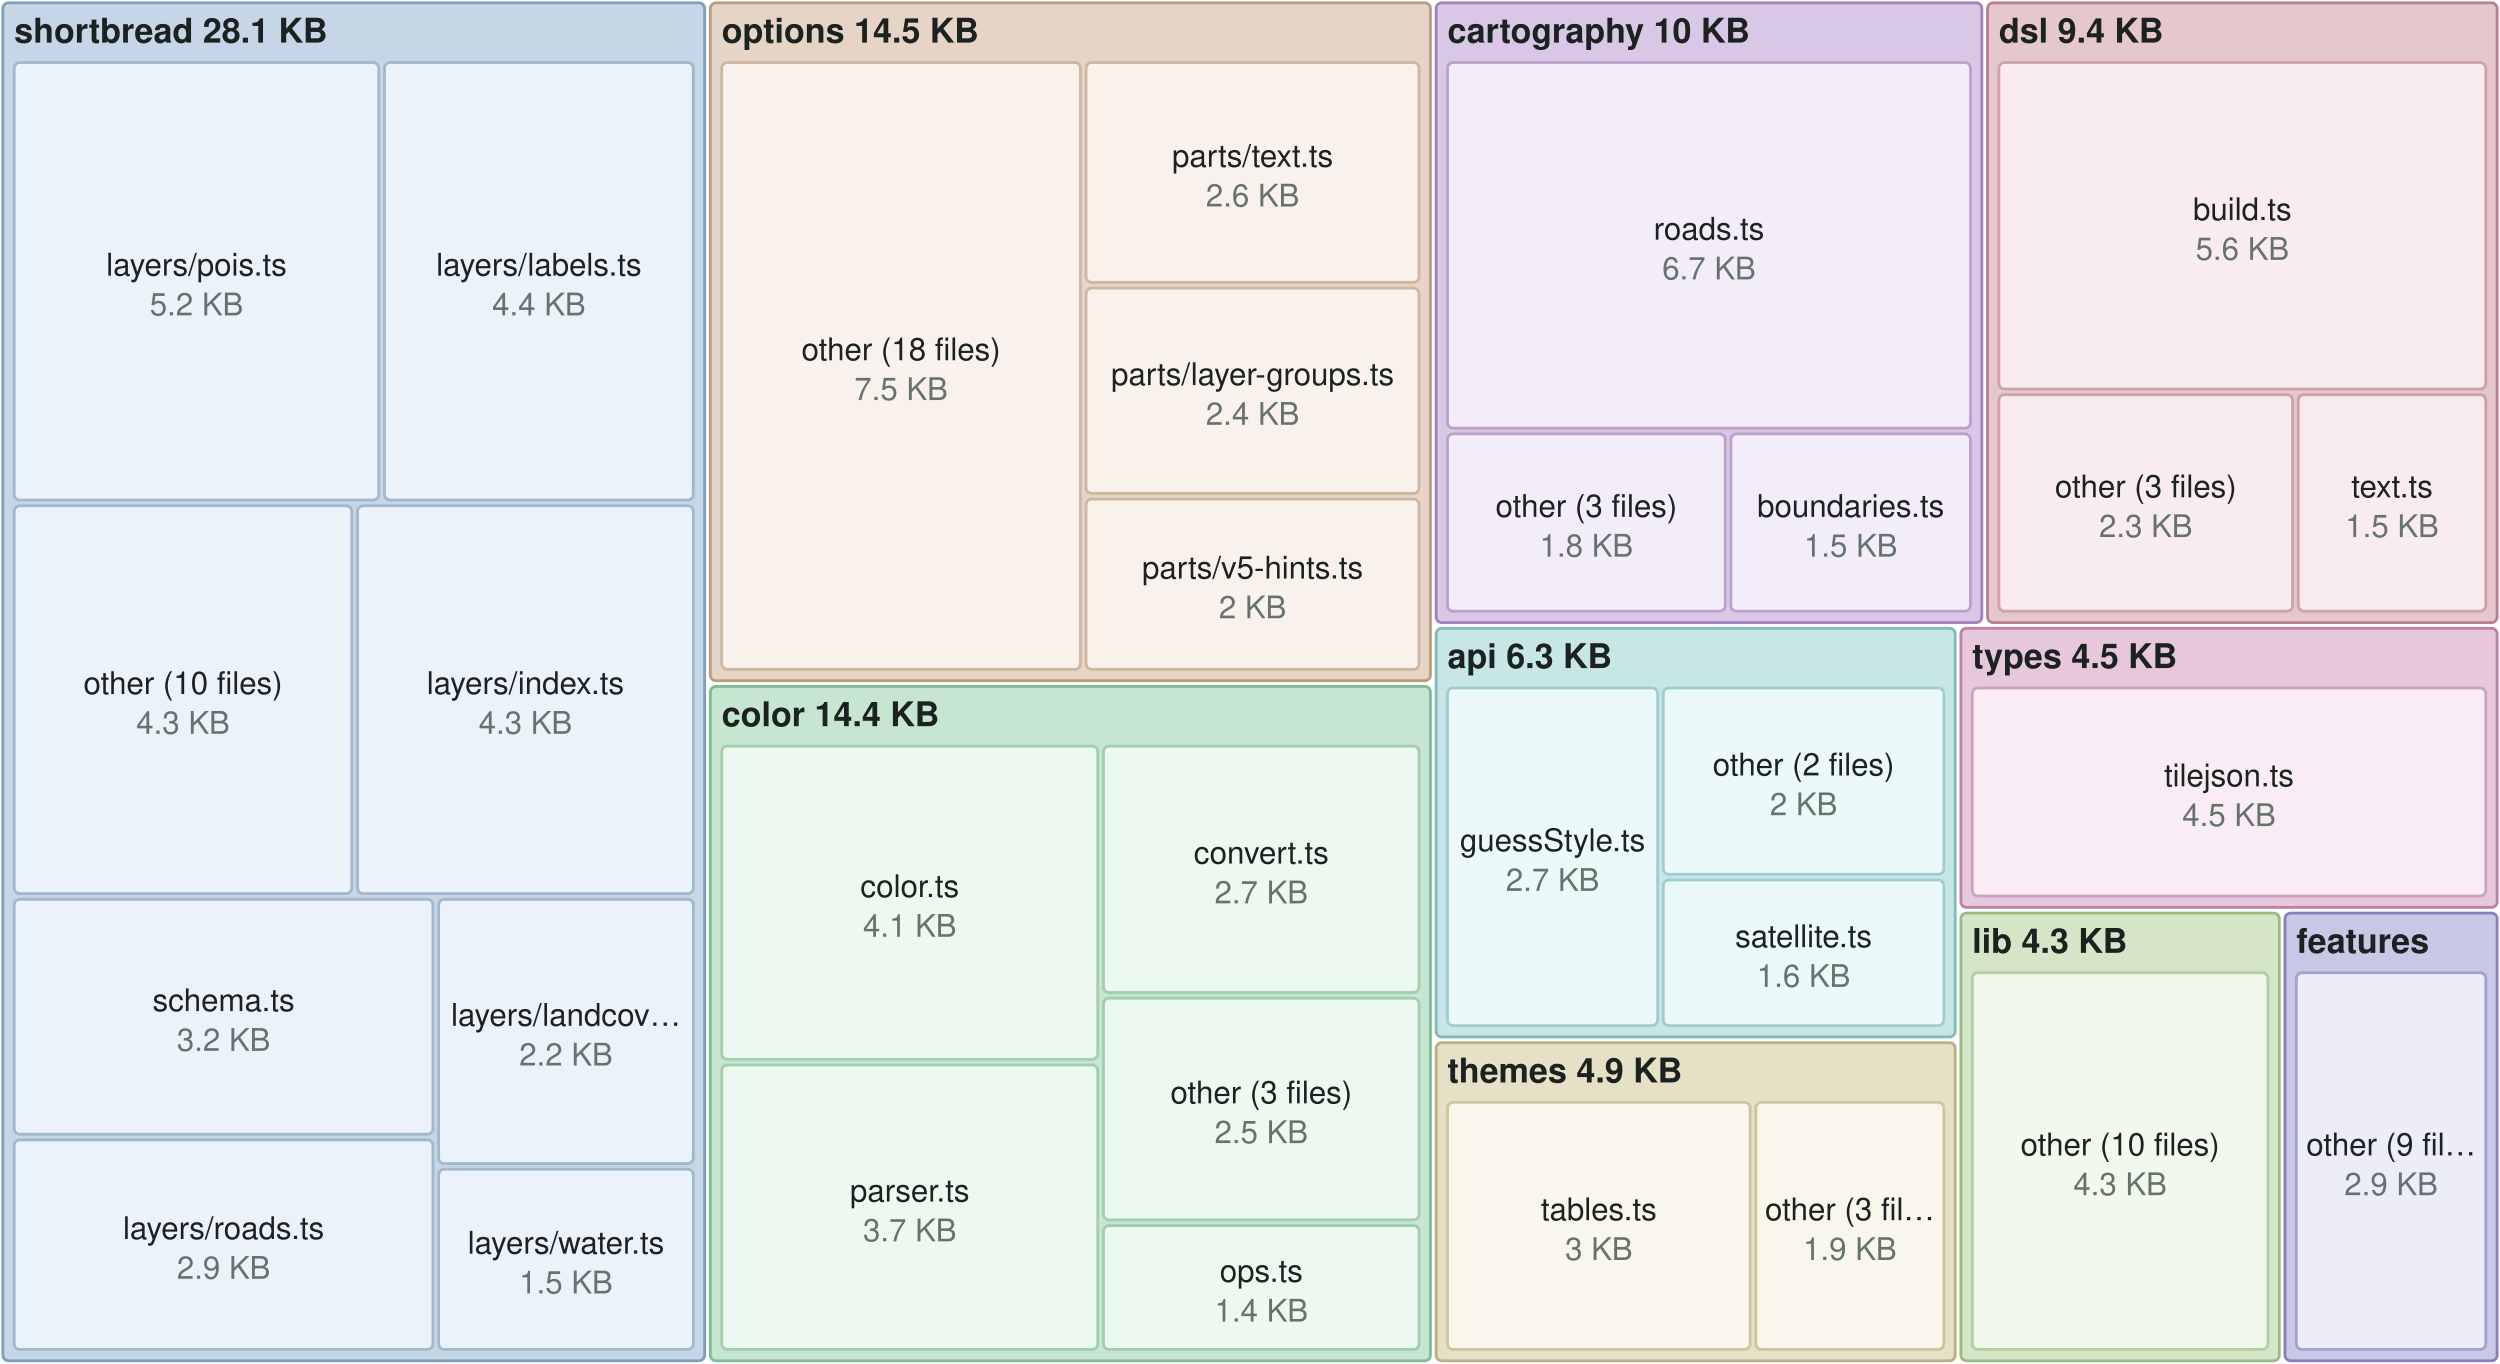
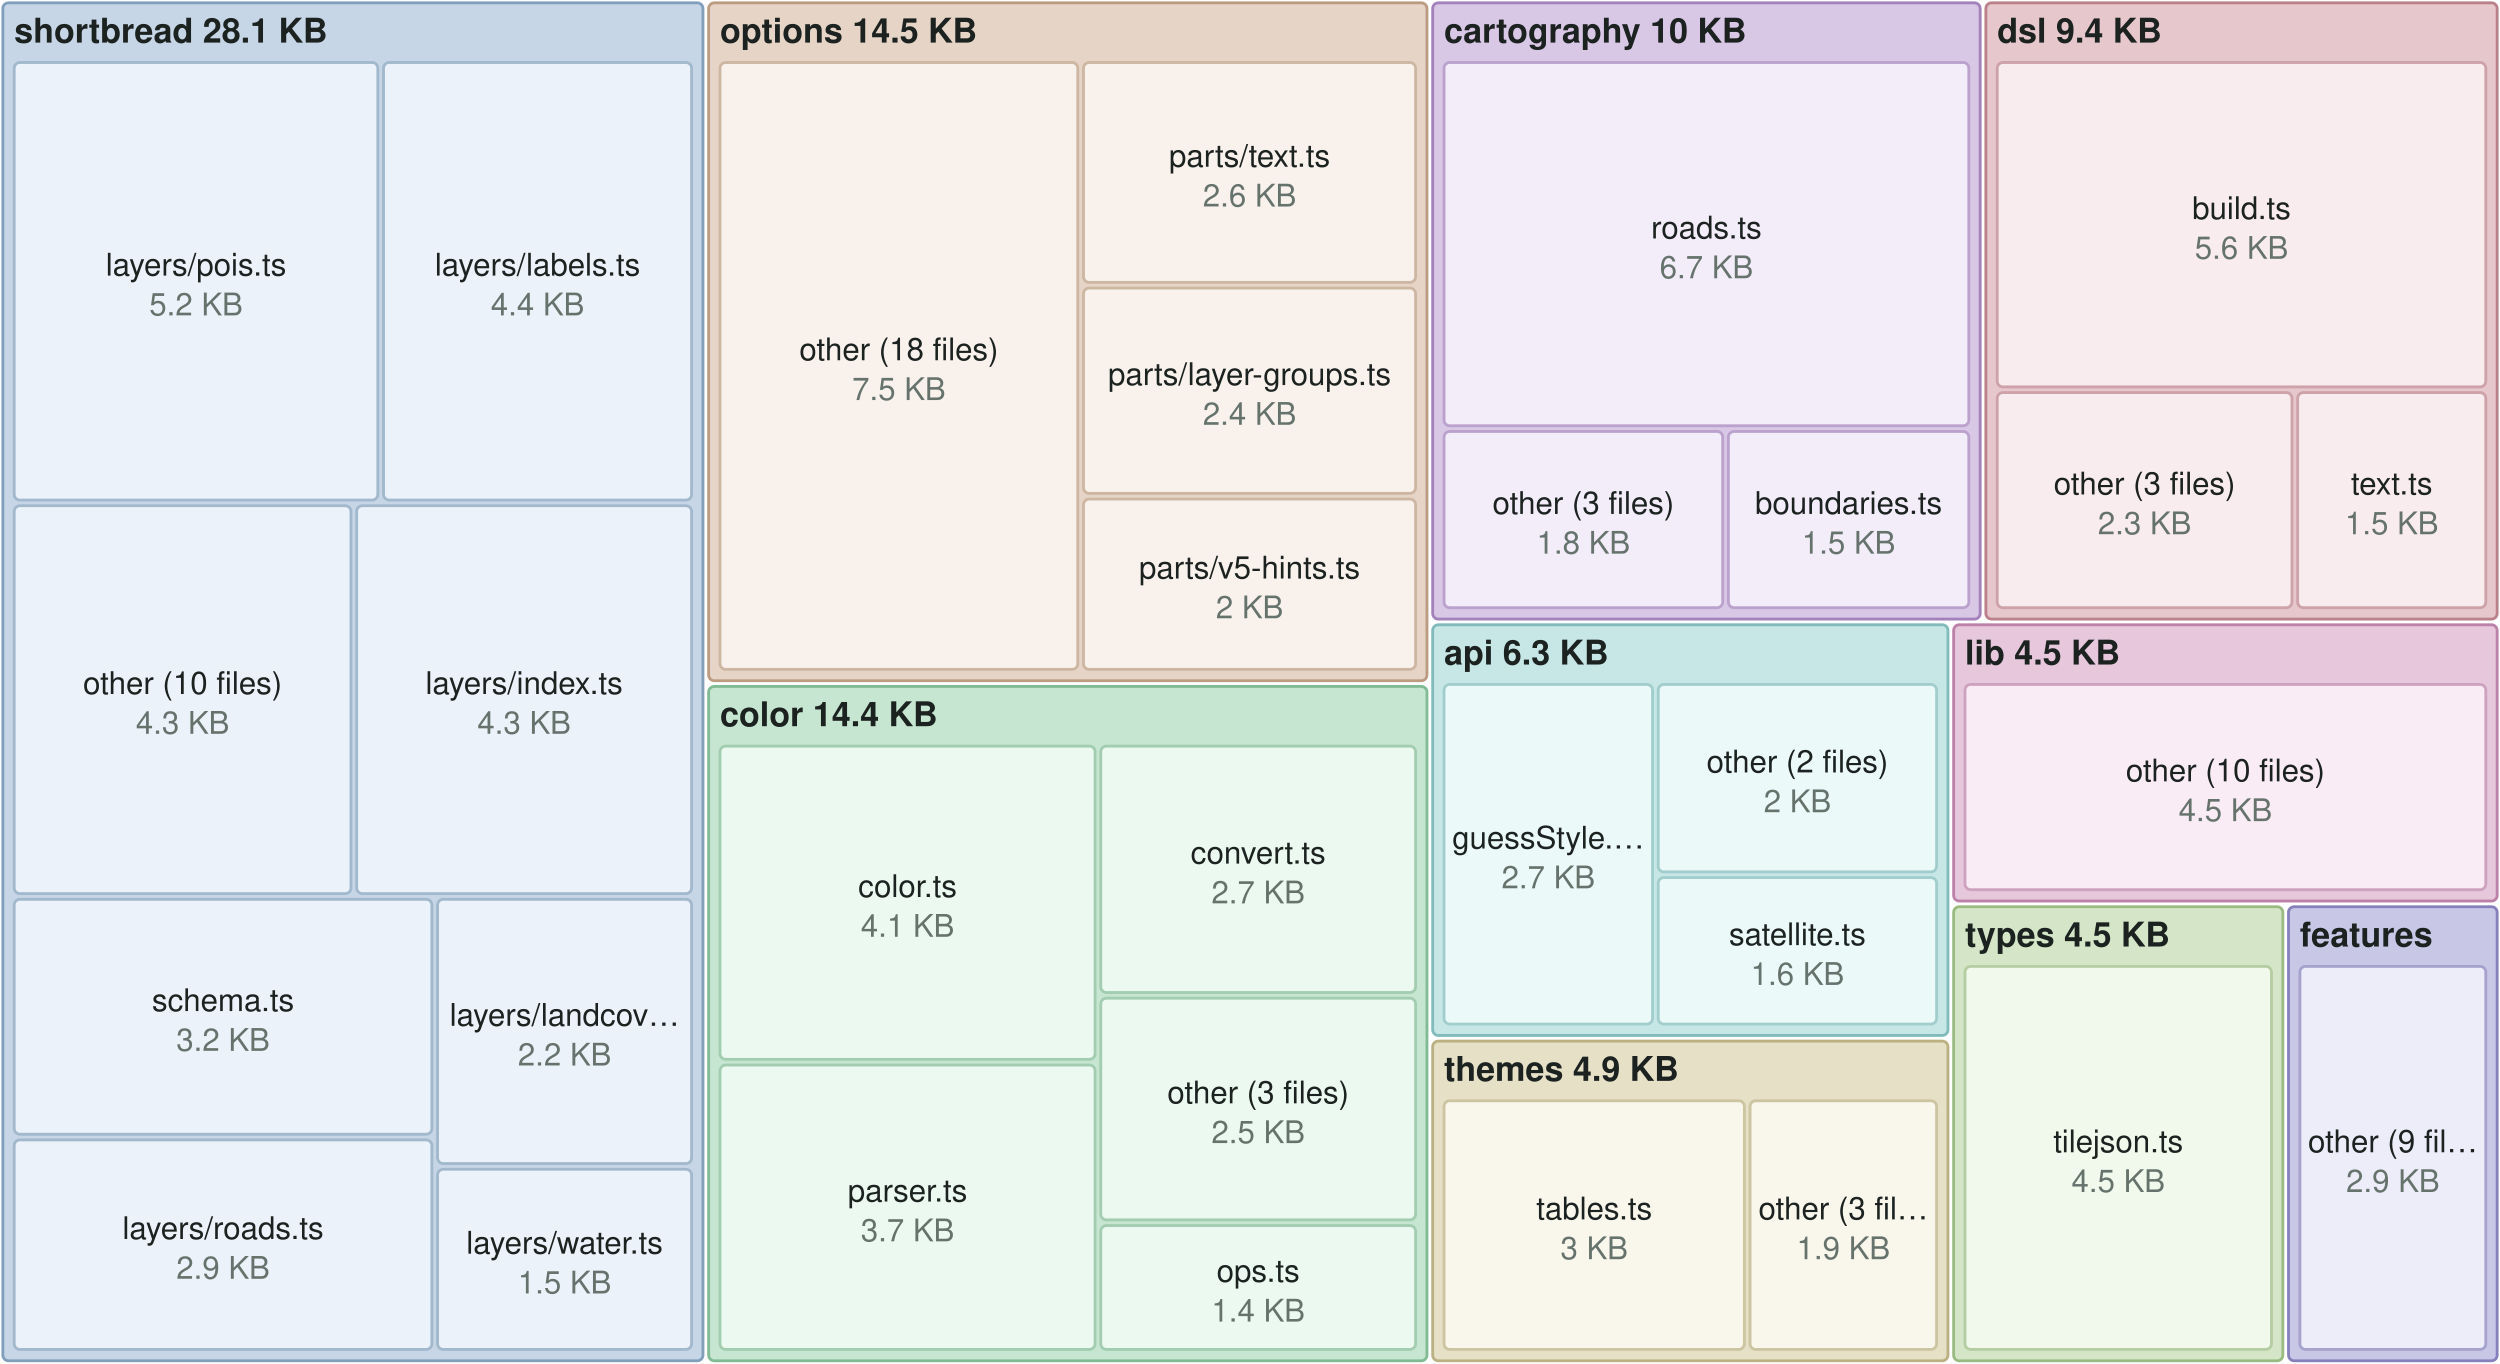
<svg xmlns="http://www.w3.org/2000/svg" width="880" height="480" viewBox="0 0 880 480">
  <style>
	.background { fill: #ffffff; }
	text { font-family: Helvetica, Arial, 'Liberation Sans', sans-serif; }
	.group-label { fill: #1b2220; font-weight: 600; font-size: 12px; }
	.leaf-label { fill: #1b2220; font-size: 11px; text-anchor: middle; }
	.leaf-size { fill: #66736d; font-size: 11px; text-anchor: middle; }
	.group-box, .leaf-box { stroke-width: 1; }
	.leaf:hover .leaf-box { stroke-width: 2; }
	.c0 .group-box { fill: hsl(210 38% 84%); stroke: hsl(210 30% 62%); }
	.c0 .leaf-box { fill: hsl(210 50% 95%); stroke: hsl(210 30% 72%); }
	.c1 .group-box { fill: hsl(28 38% 84%); stroke: hsl(28 30% 62%); }
	.c1 .leaf-box { fill: hsl(28 50% 95%); stroke: hsl(28 30% 72%); }
	.c2 .group-box { fill: hsl(140 38% 84%); stroke: hsl(140 30% 62%); }
	.c2 .leaf-box { fill: hsl(140 50% 95%); stroke: hsl(140 30% 72%); }
	.c3 .group-box { fill: hsl(275 38% 84%); stroke: hsl(275 30% 62%); }
	.c3 .leaf-box { fill: hsl(275 50% 95%); stroke: hsl(275 30% 72%); }
	.c4 .group-box { fill: hsl(350 38% 84%); stroke: hsl(350 30% 62%); }
	.c4 .leaf-box { fill: hsl(350 50% 95%); stroke: hsl(350 30% 72%); }
	.c5 .group-box { fill: hsl(180 38% 84%); stroke: hsl(180 30% 62%); }
	.c5 .leaf-box { fill: hsl(180 50% 95%); stroke: hsl(180 30% 72%); }
	.c6 .group-box { fill: hsl(48 38% 84%); stroke: hsl(48 30% 62%); }
	.c6 .leaf-box { fill: hsl(48 50% 95%); stroke: hsl(48 30% 72%); }
	.c7 .group-box { fill: hsl(320 38% 84%); stroke: hsl(320 30% 62%); }
	.c7 .leaf-box { fill: hsl(320 50% 95%); stroke: hsl(320 30% 72%); }
	.c8 .group-box { fill: hsl(95 38% 84%); stroke: hsl(95 30% 62%); }
	.c8 .leaf-box { fill: hsl(95 50% 95%); stroke: hsl(95 30% 72%); }
	.c9 .group-box { fill: hsl(245 38% 84%); stroke: hsl(245 30% 62%); }
	.c9 .leaf-box { fill: hsl(245 50% 95%); stroke: hsl(245 30% 72%); }
	@media (prefers-color-scheme: dark) {
		.background { fill: #0d1117; }
		.group-label, .leaf-label { fill: #e6edf3; }
		.leaf-size { fill: #8b949e; }
		.c0 .group-box { fill: hsl(210 22% 22%); stroke: hsl(210 20% 38%); }
		.c0 .leaf-box { fill: hsl(210 25% 14%); stroke: hsl(210 20% 32%); }
		.c1 .group-box { fill: hsl(28 22% 22%); stroke: hsl(28 20% 38%); }
		.c1 .leaf-box { fill: hsl(28 25% 14%); stroke: hsl(28 20% 32%); }
		.c2 .group-box { fill: hsl(140 22% 22%); stroke: hsl(140 20% 38%); }
		.c2 .leaf-box { fill: hsl(140 25% 14%); stroke: hsl(140 20% 32%); }
		.c3 .group-box { fill: hsl(275 22% 22%); stroke: hsl(275 20% 38%); }
		.c3 .leaf-box { fill: hsl(275 25% 14%); stroke: hsl(275 20% 32%); }
		.c4 .group-box { fill: hsl(350 22% 22%); stroke: hsl(350 20% 38%); }
		.c4 .leaf-box { fill: hsl(350 25% 14%); stroke: hsl(350 20% 32%); }
		.c5 .group-box { fill: hsl(180 22% 22%); stroke: hsl(180 20% 38%); }
		.c5 .leaf-box { fill: hsl(180 25% 14%); stroke: hsl(180 20% 32%); }
		.c6 .group-box { fill: hsl(48 22% 22%); stroke: hsl(48 20% 38%); }
		.c6 .leaf-box { fill: hsl(48 25% 14%); stroke: hsl(48 20% 32%); }
		.c7 .group-box { fill: hsl(320 22% 22%); stroke: hsl(320 20% 38%); }
		.c7 .leaf-box { fill: hsl(320 25% 14%); stroke: hsl(320 20% 32%); }
		.c8 .group-box { fill: hsl(95 22% 22%); stroke: hsl(95 20% 38%); }
		.c8 .leaf-box { fill: hsl(95 25% 14%); stroke: hsl(95 20% 32%); }
		.c9 .group-box { fill: hsl(245 22% 22%); stroke: hsl(245 20% 38%); }
		.c9 .leaf-box { fill: hsl(245 25% 14%); stroke: hsl(245 20% 32%); }
	}
</style>
  <rect class="background" width="880" height="480" />
  <g class="group c0">
-     <rect class="group-box" x="1" y="1" width="247.04" height="478" rx="2" />
+     <rect class="group-box" x="1" y="1" width="246.44" height="478" rx="2" />
    <text class="group-label" x="5" y="15" textLength="108.71" lengthAdjust="spacingAndGlyphs">shortbread 28.1 KB</text>
  </g>
  <g class="leaf c0">
-     <rect class="leaf-box" x="5" y="22" width="128.33" height="154.02" rx="2" />
-     <text class="leaf-label" x="69.17" y="97.01" textLength="64.19" lengthAdjust="spacingAndGlyphs">layers/pois.ts</text>
-     <text class="leaf-size" x="69.17" y="111.01" textLength="33.02" lengthAdjust="spacingAndGlyphs">5.2 KB</text>
-   </g>
-   <g class="leaf c0">
-     <rect class="leaf-box" x="135.33" y="22" width="108.71" height="154.02" rx="2" />
-     <text class="leaf-label" x="189.69" y="97.01" textLength="72.74" lengthAdjust="spacingAndGlyphs">layers/labels.ts</text>
-     <text class="leaf-size" x="189.69" y="111.01" textLength="33.02" lengthAdjust="spacingAndGlyphs">4.4 KB</text>
-   </g>
-   <g class="leaf c0">
-     <rect class="leaf-box" x="5" y="178.02" width="118.84" height="136.53" rx="2" />
-     <text class="leaf-label" x="64.42" y="244.29" textLength="70.3" lengthAdjust="spacingAndGlyphs">other (10 files)</text>
-     <text class="leaf-size" x="64.42" y="258.29" textLength="33.02" lengthAdjust="spacingAndGlyphs">4.3 KB</text>
-   </g>
-   <g class="leaf c0">
-     <rect class="leaf-box" x="125.84" y="178.02" width="118.21" height="136.53" rx="2" />
-     <text class="leaf-label" x="184.94" y="244.29" textLength="70.3" lengthAdjust="spacingAndGlyphs">layers/index.ts</text>
-     <text class="leaf-size" x="184.94" y="258.29" textLength="33.02" lengthAdjust="spacingAndGlyphs">4.3 KB</text>
-   </g>
-   <g class="leaf c0">
-     <rect class="leaf-box" x="5" y="316.55" width="147.4" height="82.7" rx="2" />
-     <text class="leaf-label" x="78.7" y="355.9" textLength="50.13" lengthAdjust="spacingAndGlyphs">schema.ts</text>
-     <text class="leaf-size" x="78.7" y="369.9" textLength="33.02" lengthAdjust="spacingAndGlyphs">3.2 KB</text>
-   </g>
-   <g class="leaf c0">
-     <rect class="leaf-box" x="5" y="401.25" width="147.4" height="73.75" rx="2" />
-     <text class="leaf-label" x="78.7" y="436.13" textLength="71.52" lengthAdjust="spacingAndGlyphs">layers/roads.ts</text>
-     <text class="leaf-size" x="78.7" y="450.13" textLength="33.02" lengthAdjust="spacingAndGlyphs">2.9 KB</text>
-   </g>
-   <g class="leaf c0">
-     <rect class="leaf-box" x="154.4" y="316.55" width="89.65" height="93.03" rx="2" />
-     <text class="leaf-label" x="199.22" y="361.07" textLength="76.42" lengthAdjust="spacingAndGlyphs">layers/landcov…</text>
-     <text class="leaf-size" x="199.22" y="375.07" textLength="33.02" lengthAdjust="spacingAndGlyphs">2.2 KB</text>
-   </g>
-   <g class="leaf c0">
-     <rect class="leaf-box" x="154.4" y="411.58" width="89.65" height="63.42" rx="2" />
-     <text class="leaf-label" x="199.22" y="441.29" textLength="70.91" lengthAdjust="spacingAndGlyphs">layers/water.ts</text>
-     <text class="leaf-size" x="199.22" y="455.29" textLength="33.02" lengthAdjust="spacingAndGlyphs">1.5 KB</text>
+     <rect class="leaf-box" x="5" y="22" width="128" height="154.02" rx="2" />
+     <text class="leaf-label" x="69" y="97.01" textLength="64.19" lengthAdjust="spacingAndGlyphs">layers/pois.ts</text>
+     <text class="leaf-size" x="69" y="111.01" textLength="33.02" lengthAdjust="spacingAndGlyphs">5.2 KB</text>
+   </g>
+   <g class="leaf c0">
+     <rect class="leaf-box" x="135" y="22" width="108.44" height="154.02" rx="2" />
+     <text class="leaf-label" x="189.22" y="97.01" textLength="72.74" lengthAdjust="spacingAndGlyphs">layers/labels.ts</text>
+     <text class="leaf-size" x="189.22" y="111.01" textLength="33.02" lengthAdjust="spacingAndGlyphs">4.4 KB</text>
+   </g>
+   <g class="leaf c0">
+     <rect class="leaf-box" x="5" y="178.02" width="118.54" height="136.53" rx="2" />
+     <text class="leaf-label" x="64.27" y="244.29" textLength="70.3" lengthAdjust="spacingAndGlyphs">other (10 files)</text>
+     <text class="leaf-size" x="64.27" y="258.29" textLength="33.02" lengthAdjust="spacingAndGlyphs">4.3 KB</text>
+   </g>
+   <g class="leaf c0">
+     <rect class="leaf-box" x="125.54" y="178.02" width="117.9" height="136.53" rx="2" />
+     <text class="leaf-label" x="184.49" y="244.29" textLength="70.3" lengthAdjust="spacingAndGlyphs">layers/index.ts</text>
+     <text class="leaf-size" x="184.49" y="258.29" textLength="33.02" lengthAdjust="spacingAndGlyphs">4.3 KB</text>
+   </g>
+   <g class="leaf c0">
+     <rect class="leaf-box" x="5" y="316.55" width="147.02" height="82.7" rx="2" />
+     <text class="leaf-label" x="78.51" y="355.9" textLength="50.13" lengthAdjust="spacingAndGlyphs">schema.ts</text>
+     <text class="leaf-size" x="78.51" y="369.9" textLength="33.02" lengthAdjust="spacingAndGlyphs">3.2 KB</text>
+   </g>
+   <g class="leaf c0">
+     <rect class="leaf-box" x="5" y="401.25" width="147.02" height="73.75" rx="2" />
+     <text class="leaf-label" x="78.51" y="436.13" textLength="71.52" lengthAdjust="spacingAndGlyphs">layers/roads.ts</text>
+     <text class="leaf-size" x="78.51" y="450.13" textLength="33.02" lengthAdjust="spacingAndGlyphs">2.9 KB</text>
+   </g>
+   <g class="leaf c0">
+     <rect class="leaf-box" x="154.02" y="316.55" width="89.42" height="93.03" rx="2" />
+     <text class="leaf-label" x="198.73" y="361.07" textLength="76.42" lengthAdjust="spacingAndGlyphs">layers/landcov…</text>
+     <text class="leaf-size" x="198.73" y="375.07" textLength="33.02" lengthAdjust="spacingAndGlyphs">2.2 KB</text>
+   </g>
+   <g class="leaf c0">
+     <rect class="leaf-box" x="154.02" y="411.58" width="89.42" height="63.42" rx="2" />
+     <text class="leaf-label" x="198.73" y="441.29" textLength="70.91" lengthAdjust="spacingAndGlyphs">layers/water.ts</text>
+     <text class="leaf-size" x="198.73" y="455.29" textLength="33.02" lengthAdjust="spacingAndGlyphs">1.5 KB</text>
  </g>
  <g class="group c1">
-     <rect class="group-box" x="250.04" y="1" width="253.47" height="238.62" rx="2" />
-     <text class="group-label" x="254.04" y="15" textLength="89.36" lengthAdjust="spacingAndGlyphs">options 14.5 KB</text>
-   </g>
-   <g class="leaf c1">
-     <rect class="leaf-box" x="254.04" y="22" width="126.26" height="213.62" rx="2" />
-     <text class="leaf-label" x="317.17" y="126.81" textLength="70.3" lengthAdjust="spacingAndGlyphs">other (18 files)</text>
-     <text class="leaf-size" x="317.17" y="140.81" textLength="33.02" lengthAdjust="spacingAndGlyphs">7.5 KB</text>
-   </g>
-   <g class="leaf c1">
-     <rect class="leaf-box" x="382.3" y="22" width="117.21" height="77.4" rx="2" />
-     <text class="leaf-label" x="440.91" y="58.7" textLength="56.86" lengthAdjust="spacingAndGlyphs">parts/text.ts</text>
-     <text class="leaf-size" x="440.91" y="72.7" textLength="33.02" lengthAdjust="spacingAndGlyphs">2.6 KB</text>
-   </g>
-   <g class="leaf c1">
-     <rect class="leaf-box" x="382.3" y="101.4" width="117.21" height="72.26" rx="2" />
-     <text class="leaf-label" x="440.91" y="135.54" textLength="100.25" lengthAdjust="spacingAndGlyphs">parts/layer-groups.ts</text>
-     <text class="leaf-size" x="440.91" y="149.54" textLength="33.02" lengthAdjust="spacingAndGlyphs">2.4 KB</text>
-   </g>
-   <g class="leaf c1">
-     <rect class="leaf-box" x="382.3" y="175.67" width="117.21" height="59.95" rx="2" />
-     <text class="leaf-label" x="440.91" y="203.64" textLength="77.64" lengthAdjust="spacingAndGlyphs">parts/v5-hints.ts</text>
-     <text class="leaf-size" x="440.91" y="217.64" textLength="23.85" lengthAdjust="spacingAndGlyphs">2 KB</text>
+     <rect class="group-box" x="249.44" y="1" width="252.85" height="238.62" rx="2" />
+     <text class="group-label" x="253.44" y="15" textLength="89.36" lengthAdjust="spacingAndGlyphs">options 14.5 KB</text>
+   </g>
+   <g class="leaf c1">
+     <rect class="leaf-box" x="253.44" y="22" width="125.94" height="213.62" rx="2" />
+     <text class="leaf-label" x="316.41" y="126.81" textLength="70.3" lengthAdjust="spacingAndGlyphs">other (18 files)</text>
+     <text class="leaf-size" x="316.41" y="140.81" textLength="33.02" lengthAdjust="spacingAndGlyphs">7.5 KB</text>
+   </g>
+   <g class="leaf c1">
+     <rect class="leaf-box" x="381.38" y="22" width="116.91" height="77.4" rx="2" />
+     <text class="leaf-label" x="439.84" y="58.7" textLength="56.86" lengthAdjust="spacingAndGlyphs">parts/text.ts</text>
+     <text class="leaf-size" x="439.84" y="72.7" textLength="33.02" lengthAdjust="spacingAndGlyphs">2.6 KB</text>
+   </g>
+   <g class="leaf c1">
+     <rect class="leaf-box" x="381.38" y="101.4" width="116.91" height="72.26" rx="2" />
+     <text class="leaf-label" x="439.84" y="135.54" textLength="100.25" lengthAdjust="spacingAndGlyphs">parts/layer-groups.ts</text>
+     <text class="leaf-size" x="439.84" y="149.54" textLength="33.02" lengthAdjust="spacingAndGlyphs">2.4 KB</text>
+   </g>
+   <g class="leaf c1">
+     <rect class="leaf-box" x="381.38" y="175.67" width="116.91" height="59.95" rx="2" />
+     <text class="leaf-label" x="439.84" y="203.64" textLength="77.64" lengthAdjust="spacingAndGlyphs">parts/v5-hints.ts</text>
+     <text class="leaf-size" x="439.84" y="217.64" textLength="23.85" lengthAdjust="spacingAndGlyphs">2 KB</text>
  </g>
  <g class="group c2">
-     <rect class="group-box" x="250.04" y="241.62" width="253.47" height="237.38" rx="2" />
-     <text class="group-label" x="254.04" y="255.62" textLength="75.37" lengthAdjust="spacingAndGlyphs">color 14.4 KB</text>
-   </g>
-   <g class="leaf c2">
-     <rect class="leaf-box" x="254.04" y="262.62" width="132.37" height="110.27" rx="2" />
-     <text class="leaf-label" x="320.23" y="315.75" textLength="35.45" lengthAdjust="spacingAndGlyphs">color.ts</text>
-     <text class="leaf-size" x="320.23" y="329.75" textLength="33.02" lengthAdjust="spacingAndGlyphs">4.1 KB</text>
-   </g>
-   <g class="leaf c2">
-     <rect class="leaf-box" x="254.04" y="374.89" width="132.37" height="100.11" rx="2" />
-     <text class="leaf-label" x="320.23" y="422.95" textLength="42.79" lengthAdjust="spacingAndGlyphs">parser.ts</text>
-     <text class="leaf-size" x="320.23" y="436.95" textLength="33.02" lengthAdjust="spacingAndGlyphs">3.7 KB</text>
-   </g>
-   <g class="leaf c2">
-     <rect class="leaf-box" x="388.41" y="262.62" width="111.1" height="86.74" rx="2" />
-     <text class="leaf-label" x="443.97" y="303.99" textLength="47.69" lengthAdjust="spacingAndGlyphs">convert.ts</text>
-     <text class="leaf-size" x="443.97" y="317.99" textLength="33.02" lengthAdjust="spacingAndGlyphs">2.7 KB</text>
-   </g>
-   <g class="leaf c2">
-     <rect class="leaf-box" x="388.41" y="351.36" width="111.1" height="78.04" rx="2" />
-     <text class="leaf-label" x="443.97" y="388.38" textLength="64.19" lengthAdjust="spacingAndGlyphs">other (3 files)</text>
-     <text class="leaf-size" x="443.97" y="402.38" textLength="33.02" lengthAdjust="spacingAndGlyphs">2.5 KB</text>
-   </g>
-   <g class="leaf c2">
-     <rect class="leaf-box" x="388.41" y="431.4" width="111.1" height="43.6" rx="2" />
-     <text class="leaf-label" x="443.97" y="451.2" textLength="29.35" lengthAdjust="spacingAndGlyphs">ops.ts</text>
-     <text class="leaf-size" x="443.97" y="465.2" textLength="33.02" lengthAdjust="spacingAndGlyphs">1.4 KB</text>
+     <rect class="group-box" x="249.44" y="241.62" width="252.85" height="237.38" rx="2" />
+     <text class="group-label" x="253.44" y="255.62" textLength="75.37" lengthAdjust="spacingAndGlyphs">color 14.4 KB</text>
+   </g>
+   <g class="leaf c2">
+     <rect class="leaf-box" x="253.44" y="262.62" width="132.03" height="110.27" rx="2" />
+     <text class="leaf-label" x="319.46" y="315.75" textLength="35.45" lengthAdjust="spacingAndGlyphs">color.ts</text>
+     <text class="leaf-size" x="319.46" y="329.75" textLength="33.02" lengthAdjust="spacingAndGlyphs">4.1 KB</text>
+   </g>
+   <g class="leaf c2">
+     <rect class="leaf-box" x="253.44" y="374.89" width="132.03" height="100.11" rx="2" />
+     <text class="leaf-label" x="319.46" y="422.95" textLength="42.79" lengthAdjust="spacingAndGlyphs">parser.ts</text>
+     <text class="leaf-size" x="319.46" y="436.95" textLength="33.02" lengthAdjust="spacingAndGlyphs">3.7 KB</text>
+   </g>
+   <g class="leaf c2">
+     <rect class="leaf-box" x="387.47" y="262.62" width="110.82" height="86.74" rx="2" />
+     <text class="leaf-label" x="442.88" y="303.99" textLength="47.69" lengthAdjust="spacingAndGlyphs">convert.ts</text>
+     <text class="leaf-size" x="442.88" y="317.99" textLength="33.02" lengthAdjust="spacingAndGlyphs">2.7 KB</text>
+   </g>
+   <g class="leaf c2">
+     <rect class="leaf-box" x="387.47" y="351.36" width="110.82" height="78.04" rx="2" />
+     <text class="leaf-label" x="442.88" y="388.38" textLength="64.19" lengthAdjust="spacingAndGlyphs">other (3 files)</text>
+     <text class="leaf-size" x="442.88" y="402.38" textLength="33.02" lengthAdjust="spacingAndGlyphs">2.5 KB</text>
+   </g>
+   <g class="leaf c2">
+     <rect class="leaf-box" x="387.47" y="431.4" width="110.82" height="43.6" rx="2" />
+     <text class="leaf-label" x="442.88" y="451.2" textLength="29.35" lengthAdjust="spacingAndGlyphs">ops.ts</text>
+     <text class="leaf-size" x="442.88" y="465.2" textLength="33.02" lengthAdjust="spacingAndGlyphs">1.4 KB</text>
  </g>
  <g class="group c3">
-     <rect class="group-box" x="505.52" y="1" width="192.09" height="218.16" rx="2" />
-     <text class="group-label" x="509.52" y="15" textLength="105.37" lengthAdjust="spacingAndGlyphs">cartography 10 KB</text>
+     <rect class="group-box" x="504.3" y="1" width="192.72" height="216.92" rx="2" />
+     <text class="group-label" x="508.3" y="15" textLength="105.37" lengthAdjust="spacingAndGlyphs">cartography 10 KB</text>
  </g>
  <g class="leaf c3">
-     <rect class="leaf-box" x="509.52" y="22" width="184.09" height="128.71" rx="2" />
-     <text class="leaf-label" x="601.56" y="84.35" textLength="39.13" lengthAdjust="spacingAndGlyphs">roads.ts</text>
-     <text class="leaf-size" x="601.56" y="98.35" textLength="33.02" lengthAdjust="spacingAndGlyphs">6.7 KB</text>
+     <rect class="leaf-box" x="508.3" y="22" width="184.72" height="127.87" rx="2" />
+     <text class="leaf-label" x="600.66" y="83.94" textLength="39.13" lengthAdjust="spacingAndGlyphs">roads.ts</text>
+     <text class="leaf-size" x="600.66" y="97.94" textLength="33.02" lengthAdjust="spacingAndGlyphs">6.7 KB</text>
  </g>
  <g class="leaf c3">
-     <rect class="leaf-box" x="509.52" y="152.71" width="97.76" height="62.45" rx="2" />
-     <text class="leaf-label" x="558.4" y="181.94" textLength="64.19" lengthAdjust="spacingAndGlyphs">other (3 files)</text>
-     <text class="leaf-size" x="558.4" y="195.94" textLength="33.02" lengthAdjust="spacingAndGlyphs">1.8 KB</text>
+     <rect class="leaf-box" x="508.3" y="151.87" width="98.09" height="62.04" rx="2" />
+     <text class="leaf-label" x="557.34" y="180.9" textLength="64.19" lengthAdjust="spacingAndGlyphs">other (3 files)</text>
+     <text class="leaf-size" x="557.34" y="194.9" textLength="33.02" lengthAdjust="spacingAndGlyphs">1.8 KB</text>
  </g>
  <g class="leaf c3">
-     <rect class="leaf-box" x="609.27" y="152.71" width="84.33" height="62.45" rx="2" />
-     <text class="leaf-label" x="651.44" y="181.94" textLength="66.03" lengthAdjust="spacingAndGlyphs">boundaries.ts</text>
-     <text class="leaf-size" x="651.44" y="195.94" textLength="33.02" lengthAdjust="spacingAndGlyphs">1.5 KB</text>
+     <rect class="leaf-box" x="608.39" y="151.87" width="84.63" height="62.04" rx="2" />
+     <text class="leaf-label" x="650.7" y="180.9" textLength="66.03" lengthAdjust="spacingAndGlyphs">boundaries.ts</text>
+     <text class="leaf-size" x="650.7" y="194.9" textLength="33.02" lengthAdjust="spacingAndGlyphs">1.5 KB</text>
  </g>
  <g class="group c4">
-     <rect class="group-box" x="699.61" y="1" width="179.39" height="218.16" rx="2" />
-     <text class="group-label" x="703.61" y="15" textLength="56.7" lengthAdjust="spacingAndGlyphs">dsl 9.4 KB</text>
+     <rect class="group-box" x="699.02" y="1" width="179.98" height="216.92" rx="2" />
+     <text class="group-label" x="703.02" y="15" textLength="56.7" lengthAdjust="spacingAndGlyphs">dsl 9.4 KB</text>
  </g>
  <g class="leaf c4">
-     <rect class="leaf-box" x="703.61" y="22" width="171.39" height="114.94" rx="2" />
-     <text class="leaf-label" x="789.3" y="77.47" textLength="34.85" lengthAdjust="spacingAndGlyphs">build.ts</text>
-     <text class="leaf-size" x="789.3" y="91.47" textLength="33.02" lengthAdjust="spacingAndGlyphs">5.6 KB</text>
+     <rect class="leaf-box" x="703.02" y="22" width="171.98" height="114.19" rx="2" />
+     <text class="leaf-label" x="789.01" y="77.1" textLength="34.85" lengthAdjust="spacingAndGlyphs">build.ts</text>
+     <text class="leaf-size" x="789.01" y="91.1" textLength="33.02" lengthAdjust="spacingAndGlyphs">5.6 KB</text>
  </g>
  <g class="leaf c4">
-     <rect class="leaf-box" x="703.61" y="138.94" width="103.39" height="76.22" rx="2" />
-     <text class="leaf-label" x="755.31" y="175.05" textLength="64.19" lengthAdjust="spacingAndGlyphs">other (3 files)</text>
-     <text class="leaf-size" x="755.31" y="189.05" textLength="33.02" lengthAdjust="spacingAndGlyphs">2.3 KB</text>
+     <rect class="leaf-box" x="703.02" y="138.19" width="103.75" height="75.72" rx="2" />
+     <text class="leaf-label" x="754.89" y="174.05" textLength="64.19" lengthAdjust="spacingAndGlyphs">other (3 files)</text>
+     <text class="leaf-size" x="754.89" y="188.05" textLength="33.02" lengthAdjust="spacingAndGlyphs">2.3 KB</text>
  </g>
  <g class="leaf c4">
-     <rect class="leaf-box" x="809" y="138.94" width="66" height="76.22" rx="2" />
-     <text class="leaf-label" x="842" y="175.05" textLength="29.35" lengthAdjust="spacingAndGlyphs">text.ts</text>
-     <text class="leaf-size" x="842" y="189.05" textLength="33.02" lengthAdjust="spacingAndGlyphs">1.5 KB</text>
+     <rect class="leaf-box" x="808.77" y="138.19" width="66.23" height="75.72" rx="2" />
+     <text class="leaf-label" x="841.89" y="174.05" textLength="29.35" lengthAdjust="spacingAndGlyphs">text.ts</text>
+     <text class="leaf-size" x="841.89" y="188.05" textLength="33.02" lengthAdjust="spacingAndGlyphs">1.5 KB</text>
  </g>
  <g class="group c5">
-     <rect class="group-box" x="505.52" y="221.16" width="182.71" height="143.85" rx="2" />
-     <text class="group-label" x="509.52" y="235.16" textLength="56.7" lengthAdjust="spacingAndGlyphs">api 6.3 KB</text>
+     <rect class="group-box" x="504.3" y="219.92" width="181.38" height="144.55" rx="2" />
+     <text class="group-label" x="508.3" y="233.92" textLength="56.7" lengthAdjust="spacingAndGlyphs">api 6.3 KB</text>
  </g>
  <g class="leaf c5">
-     <rect class="leaf-box" x="509.52" y="242.16" width="73.97" height="118.85" rx="2" />
-     <text class="leaf-label" x="546.5" y="299.59" textLength="65.42" lengthAdjust="spacingAndGlyphs">guessStyle.ts</text>
-     <text class="leaf-size" x="546.5" y="313.59" textLength="33.02" lengthAdjust="spacingAndGlyphs">2.7 KB</text>
+     <rect class="leaf-box" x="508.3" y="240.92" width="73.4" height="119.55" rx="2" />
+     <text class="leaf-label" x="545" y="298.69" textLength="62.98" lengthAdjust="spacingAndGlyphs">guessStyle.…</text>
+     <text class="leaf-size" x="545" y="312.69" textLength="33.02" lengthAdjust="spacingAndGlyphs">2.7 KB</text>
  </g>
  <g class="leaf c5">
-     <rect class="leaf-box" x="585.49" y="242.16" width="98.74" height="65.6" rx="2" />
-     <text class="leaf-label" x="634.86" y="272.96" textLength="64.19" lengthAdjust="spacingAndGlyphs">other (2 files)</text>
-     <text class="leaf-size" x="634.86" y="286.96" textLength="23.85" lengthAdjust="spacingAndGlyphs">2 KB</text>
+     <rect class="leaf-box" x="583.7" y="240.92" width="97.98" height="65.99" rx="2" />
+     <text class="leaf-label" x="632.69" y="271.91" textLength="64.19" lengthAdjust="spacingAndGlyphs">other (2 files)</text>
+     <text class="leaf-size" x="632.69" y="285.91" textLength="23.85" lengthAdjust="spacingAndGlyphs">2 KB</text>
  </g>
  <g class="leaf c5">
-     <rect class="leaf-box" x="585.49" y="309.76" width="98.74" height="51.25" rx="2" />
-     <text class="leaf-label" x="634.86" y="333.39" textLength="48.91" lengthAdjust="spacingAndGlyphs">satellite.ts</text>
-     <text class="leaf-size" x="634.86" y="347.39" textLength="33.02" lengthAdjust="spacingAndGlyphs">1.6 KB</text>
+     <rect class="leaf-box" x="583.7" y="308.91" width="97.98" height="51.56" rx="2" />
+     <text class="leaf-label" x="632.69" y="332.69" textLength="48.91" lengthAdjust="spacingAndGlyphs">satellite.ts</text>
+     <text class="leaf-size" x="632.69" y="346.69" textLength="33.02" lengthAdjust="spacingAndGlyphs">1.6 KB</text>
  </g>
  <g class="group c6">
-     <rect class="group-box" x="505.52" y="367.02" width="182.71" height="111.98" rx="2" />
-     <text class="group-label" x="509.52" y="381.02" textLength="81.37" lengthAdjust="spacingAndGlyphs">themes 4.9 KB</text>
+     <rect class="group-box" x="504.3" y="366.47" width="181.38" height="112.53" rx="2" />
+     <text class="group-label" x="508.3" y="380.47" textLength="81.37" lengthAdjust="spacingAndGlyphs">themes 4.9 KB</text>
  </g>
  <g class="leaf c6">
-     <rect class="leaf-box" x="509.52" y="388.02" width="106.54" height="86.98" rx="2" />
-     <text class="leaf-label" x="562.79" y="429.51" textLength="40.96" lengthAdjust="spacingAndGlyphs">tables.ts</text>
-     <text class="leaf-size" x="562.79" y="443.51" textLength="23.85" lengthAdjust="spacingAndGlyphs">3 KB</text>
+     <rect class="leaf-box" x="508.3" y="387.47" width="105.73" height="87.53" rx="2" />
+     <text class="leaf-label" x="561.16" y="429.23" textLength="40.96" lengthAdjust="spacingAndGlyphs">tables.ts</text>
+     <text class="leaf-size" x="561.16" y="443.23" textLength="23.85" lengthAdjust="spacingAndGlyphs">3 KB</text>
  </g>
  <g class="leaf c6">
-     <rect class="leaf-box" x="618.06" y="388.02" width="66.17" height="86.98" rx="2" />
-     <text class="leaf-label" x="651.15" y="429.51" textLength="55.02" lengthAdjust="spacingAndGlyphs">other (3 fil…</text>
-     <text class="leaf-size" x="651.15" y="443.51" textLength="33.02" lengthAdjust="spacingAndGlyphs">1.9 KB</text>
+     <rect class="leaf-box" x="616.02" y="387.47" width="65.66" height="87.53" rx="2" />
+     <text class="leaf-label" x="648.85" y="429.23" textLength="55.02" lengthAdjust="spacingAndGlyphs">other (3 fil…</text>
+     <text class="leaf-size" x="648.85" y="443.23" textLength="33.02" lengthAdjust="spacingAndGlyphs">1.9 KB</text>
  </g>
  <g class="group c7">
-     <rect class="group-box" x="690.23" y="221.16" width="188.77" height="98.24" rx="2" />
-     <text class="group-label" x="694.23" y="235.16" textLength="70.7" lengthAdjust="spacingAndGlyphs">types 4.5 KB</text>
+     <rect class="group-box" x="687.68" y="219.92" width="191.32" height="97.25" rx="2" />
+     <text class="group-label" x="691.68" y="233.92" textLength="53.36" lengthAdjust="spacingAndGlyphs">lib 4.5 KB</text>
  </g>
  <g class="leaf c7">
-     <rect class="leaf-box" x="694.23" y="242.16" width="180.77" height="73.24" rx="2" />
-     <text class="leaf-label" x="784.61" y="276.78" textLength="45.85" lengthAdjust="spacingAndGlyphs">tilejson.ts</text>
-     <text class="leaf-size" x="784.61" y="290.78" textLength="33.02" lengthAdjust="spacingAndGlyphs">4.5 KB</text>
+     <rect class="leaf-box" x="691.68" y="240.92" width="183.32" height="72.25" rx="2" />
+     <text class="leaf-label" x="783.34" y="275.04" textLength="70.3" lengthAdjust="spacingAndGlyphs">other (10 files)</text>
+     <text class="leaf-size" x="783.34" y="289.04" textLength="33.02" lengthAdjust="spacingAndGlyphs">4.5 KB</text>
  </g>
  <g class="group c8">
-     <rect class="group-box" x="690.23" y="321.4" width="112.09" height="157.6" rx="2" />
-     <text class="group-label" x="694.23" y="335.4" textLength="53.36" lengthAdjust="spacingAndGlyphs">lib 4.3 KB</text>
+     <rect class="group-box" x="687.68" y="319.17" width="115.88" height="159.83" rx="2" />
+     <text class="group-label" x="691.68" y="333.17" textLength="70.7" lengthAdjust="spacingAndGlyphs">types 4.5 KB</text>
  </g>
  <g class="leaf c8">
-     <rect class="leaf-box" x="694.23" y="342.4" width="104.09" height="132.6" rx="2" />
-     <text class="leaf-label" x="746.27" y="406.7" textLength="70.3" lengthAdjust="spacingAndGlyphs">other (10 files)</text>
-     <text class="leaf-size" x="746.27" y="420.7" textLength="33.02" lengthAdjust="spacingAndGlyphs">4.3 KB</text>
+     <rect class="leaf-box" x="691.68" y="340.17" width="107.88" height="134.83" rx="2" />
+     <text class="leaf-label" x="745.62" y="405.59" textLength="45.85" lengthAdjust="spacingAndGlyphs">tilejson.ts</text>
+     <text class="leaf-size" x="745.62" y="419.59" textLength="33.02" lengthAdjust="spacingAndGlyphs">4.5 KB</text>
  </g>
  <g class="group c9">
-     <rect class="group-box" x="804.32" y="321.4" width="74.68" height="157.6" rx="2" />
-     <text class="group-label" x="808.32" y="335.4" textLength="46.68" lengthAdjust="spacingAndGlyphs">features</text>
+     <rect class="group-box" x="805.56" y="319.17" width="73.44" height="159.83" rx="2" />
+     <text class="group-label" x="809.56" y="333.17" textLength="46.68" lengthAdjust="spacingAndGlyphs">features</text>
  </g>
  <g class="leaf c9">
-     <rect class="leaf-box" x="808.32" y="342.4" width="66.68" height="132.6" rx="2" />
-     <text class="leaf-label" x="841.66" y="406.7" textLength="55.02" lengthAdjust="spacingAndGlyphs">other (9 fil…</text>
-     <text class="leaf-size" x="841.66" y="420.7" textLength="33.02" lengthAdjust="spacingAndGlyphs">2.9 KB</text>
+     <rect class="leaf-box" x="809.56" y="340.17" width="65.44" height="134.83" rx="2" />
+     <text class="leaf-label" x="842.28" y="405.59" textLength="55.02" lengthAdjust="spacingAndGlyphs">other (9 fil…</text>
+     <text class="leaf-size" x="842.28" y="419.59" textLength="33.02" lengthAdjust="spacingAndGlyphs">2.9 KB</text>
  </g>
</svg>
